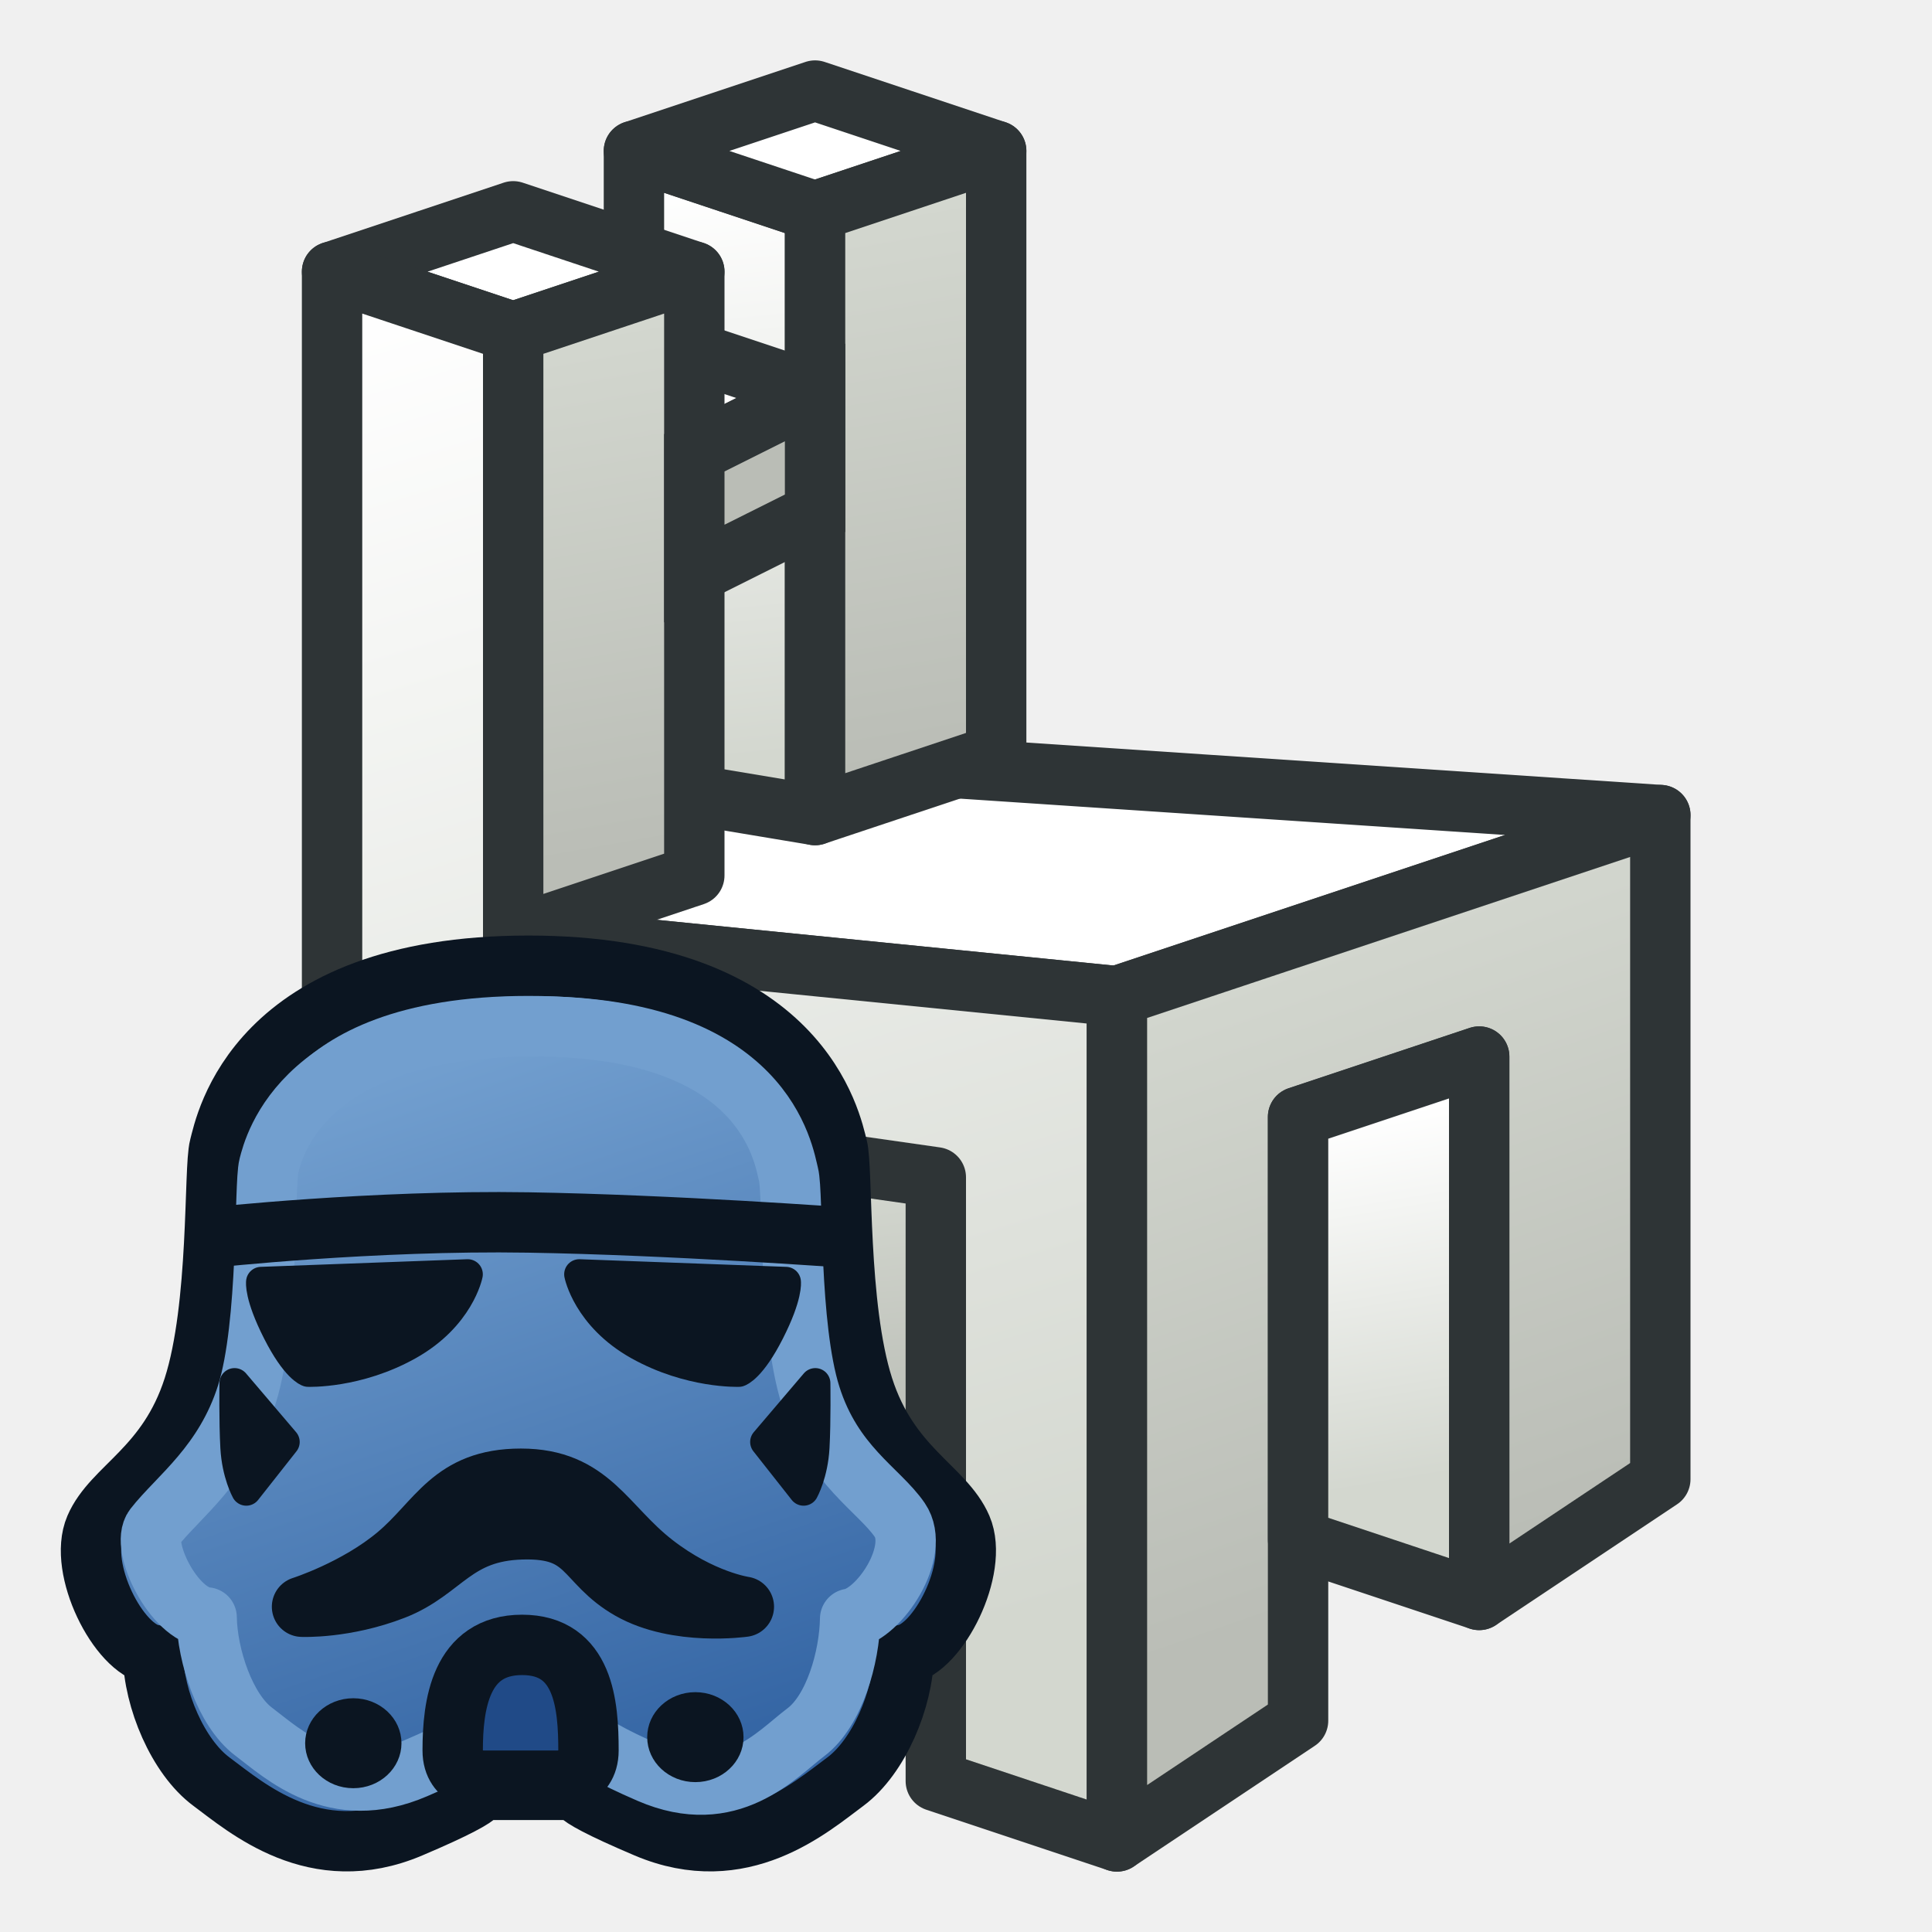
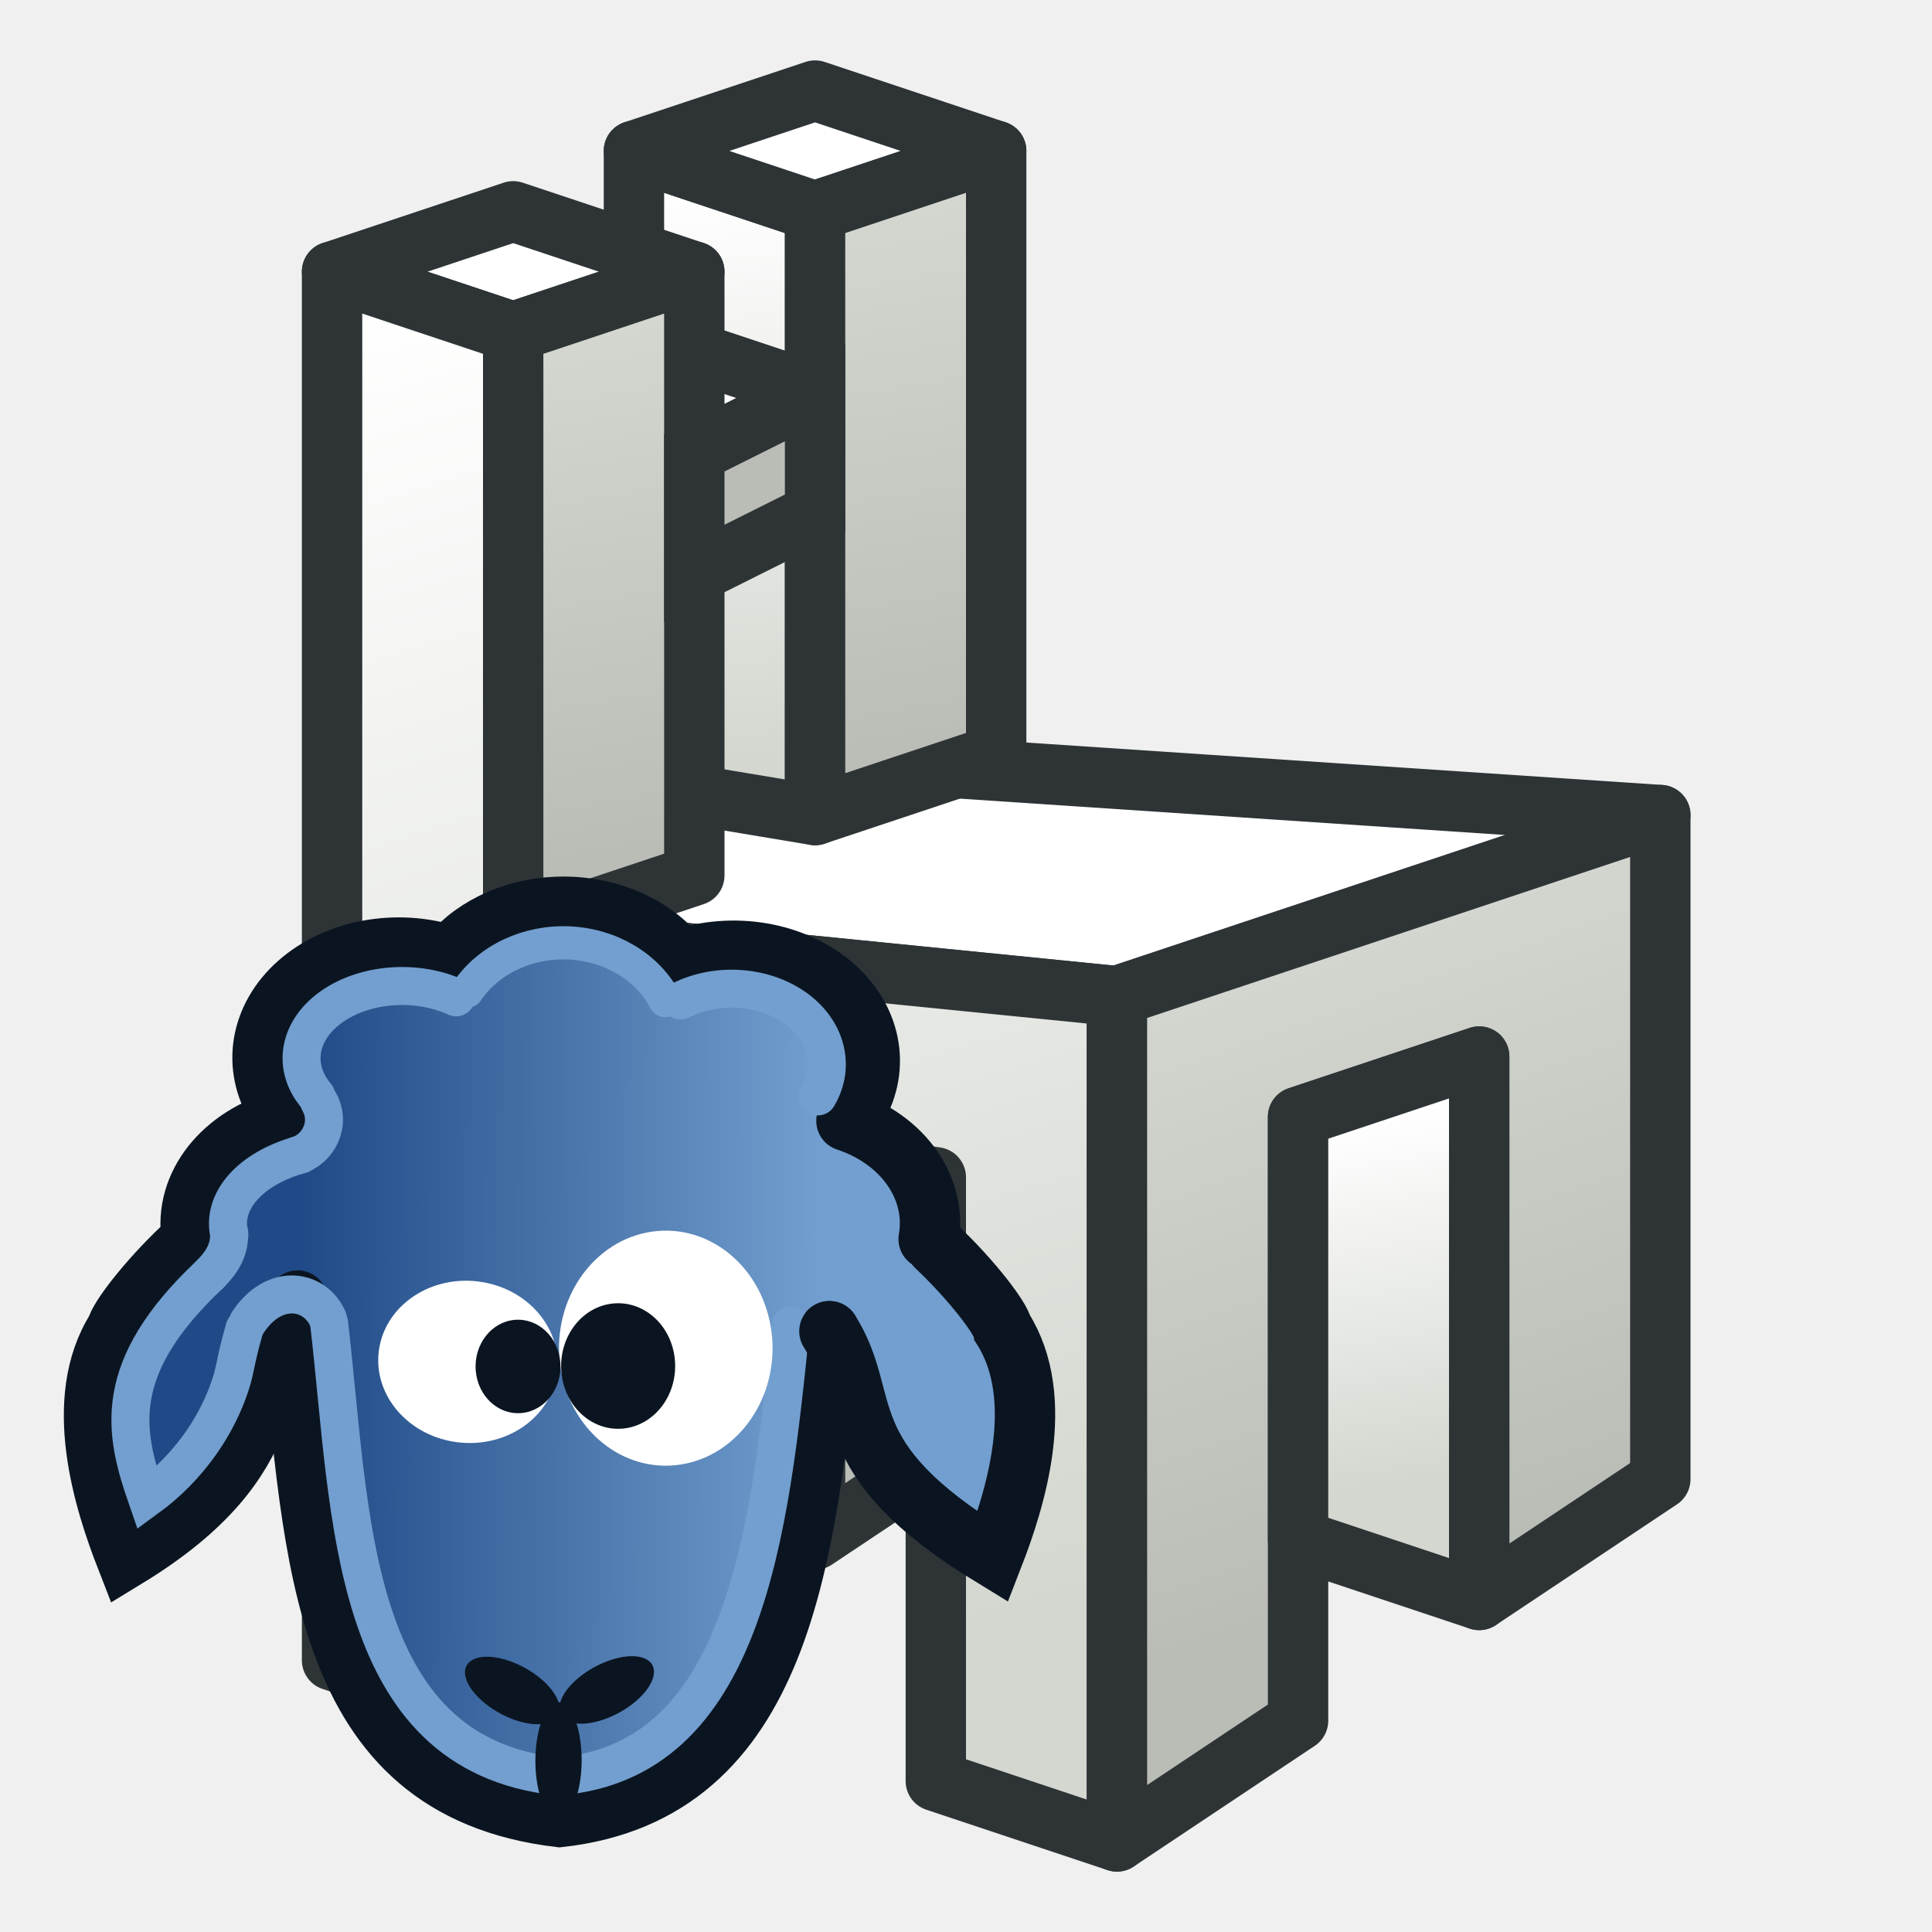
<svg xmlns="http://www.w3.org/2000/svg" xmlns:xlink="http://www.w3.org/1999/xlink" width="64px" height="64px" id="svg2860" version="1.1">
  <defs id="defs2862">
-     <linearGradient id="linearGradient3978">
-       <stop style="stop-color:#d3d7cf;stop-opacity:1" offset="0" id="stop3980" />
-       <stop style="stop-color:#ffffff;stop-opacity:1" offset="1" id="stop3982" />
-     </linearGradient>
    <linearGradient id="linearGradient3970">
      <stop style="stop-color:#d3d7cf;stop-opacity:1" offset="0" id="stop3972" />
      <stop style="stop-color:#ffffff;stop-opacity:1" offset="1" id="stop3974" />
    </linearGradient>
    <linearGradient id="linearGradient3962">
      <stop style="stop-color:#babdb6;stop-opacity:1" offset="0" id="stop3964" />
      <stop style="stop-color:#d3d7cf;stop-opacity:1" offset="1" id="stop3966" />
    </linearGradient>
    <linearGradient id="linearGradient3954">
      <stop style="stop-color:#d3d7cf;stop-opacity:1" offset="0" id="stop3956" />
      <stop style="stop-color:#ffffff;stop-opacity:1" offset="1" id="stop3958" />
    </linearGradient>
    <linearGradient id="linearGradient3946">
      <stop style="stop-color:#babdb6;stop-opacity:1" offset="0" id="stop3948" />
      <stop style="stop-color:#d3d7cf;stop-opacity:1" offset="1" id="stop3950" />
    </linearGradient>
    <linearGradient id="linearGradient3938">
      <stop style="stop-color:#babdb6;stop-opacity:1" offset="0" id="stop3940" />
      <stop style="stop-color:#d3d7cf;stop-opacity:1" offset="1" id="stop3942" />
-     </linearGradient>
-     <linearGradient id="linearGradient3930">
-       <stop style="stop-color:#babdb6;stop-opacity:1" offset="0" id="stop3932" />
-       <stop style="stop-color:#d3d7cf;stop-opacity:1" offset="1" id="stop3934" />
    </linearGradient>
    <linearGradient id="linearGradient3922">
      <stop style="stop-color:#babdb6;stop-opacity:1" offset="0" id="stop3924" />
      <stop style="stop-color:#d3d7cf;stop-opacity:1" offset="1" id="stop3926" />
    </linearGradient>
    <linearGradient id="linearGradient3914">
      <stop style="stop-color:#d3d7cf;stop-opacity:1" offset="0" id="stop3916" />
      <stop style="stop-color:#ffffff;stop-opacity:1" offset="1" id="stop3918" />
    </linearGradient>
    <radialGradient xlink:href="#linearGradient3377" id="radialGradient3692" cx="45.883" cy="28.87" fx="45.883" fy="28.87" r="19.467" gradientUnits="userSpaceOnUse" />
    <radialGradient xlink:href="#linearGradient3377" id="radialGradient3703" gradientUnits="userSpaceOnUse" cx="135.383" cy="97.37" fx="135.383" fy="97.37" r="19.467" gradientTransform="matrix(0.97435,0.2250379,-0.4623105,2.001673,48.48755,-127.9988)" />
    <linearGradient id="linearGradient3377">
      <stop id="stop3379" offset="0" style="stop-color:#faff2b;stop-opacity:1;" />
      <stop id="stop3381" offset="1" style="stop-color:#ffaa00;stop-opacity:1;" />
    </linearGradient>
    <radialGradient xlink:href="#linearGradient3377" id="radialGradient3705" gradientUnits="userSpaceOnUse" cx="148.883" cy="81.87" fx="148.883" fy="81.87" r="19.467" gradientTransform="matrix(1.385259,-0.05136783,0.03705629,0.9993132,-60.3924,7.704044)" />
    <radialGradient xlink:href="#linearGradient3377" id="radialGradient3109" gradientUnits="userSpaceOnUse" cx="45.883" cy="28.87" fx="45.883" fy="28.87" r="19.467" gradientTransform="translate(-227.3879,-63.0449)" />
    <radialGradient xlink:href="#linearGradient3377" id="radialGradient3112" gradientUnits="userSpaceOnUse" gradientTransform="matrix(0.97435,0.2250379,-0.4623105,2.001673,-178.9003,-191.0437)" cx="135.383" cy="97.37" fx="135.383" fy="97.37" r="19.467" />
    <radialGradient xlink:href="#linearGradient3377" id="radialGradient3115" gradientUnits="userSpaceOnUse" gradientTransform="matrix(1.385259,-0.05136783,0.03705629,0.9993132,-287.7803,-55.34085)" cx="148.883" cy="81.87" fx="148.883" fy="81.87" r="19.467" />
    <linearGradient id="linearGradient3377-9">
      <stop id="stop3379-7" offset="0" style="stop-color:#faff2b;stop-opacity:1;" />
      <stop id="stop3381-1" offset="1" style="stop-color:#ffaa00;stop-opacity:1;" />
    </linearGradient>
    <linearGradient id="linearGradient3133">
      <stop id="stop3135" offset="0" style="stop-color:#faff2b;stop-opacity:1;" />
      <stop id="stop3137" offset="1" style="stop-color:#ffaa00;stop-opacity:1;" />
    </linearGradient>
    <radialGradient xlink:href="#linearGradient3377-9" id="radialGradient3115-9" gradientUnits="userSpaceOnUse" gradientTransform="matrix(1.385259,-0.05136783,0.03705629,0.9993132,-287.7803,-55.34085)" cx="148.883" cy="81.87" fx="148.883" fy="81.87" r="19.467" />
    <linearGradient id="linearGradient3140">
      <stop id="stop3142" offset="0" style="stop-color:#faff2b;stop-opacity:1;" />
      <stop id="stop3144" offset="1" style="stop-color:#ffaa00;stop-opacity:1;" />
    </linearGradient>
    <radialGradient r="19.467" fy="81.87" fx="148.883" cy="81.87" cx="148.883" gradientTransform="matrix(1.220215,-0.04106484,0.03264131,0.7988782,-159.3688,-31.31819)" gradientUnits="userSpaceOnUse" id="radialGradient3149" xlink:href="#linearGradient3377-9" />
    <linearGradient id="linearGradient3377-2">
      <stop id="stop3379-1" offset="0" style="stop-color:#faff2b;stop-opacity:1;" />
      <stop id="stop3381-14" offset="1" style="stop-color:#ffaa00;stop-opacity:1;" />
    </linearGradient>
    <linearGradient id="linearGradient3133-5">
      <stop id="stop3135-9" offset="0" style="stop-color:#faff2b;stop-opacity:1;" />
      <stop id="stop3137-3" offset="1" style="stop-color:#ffaa00;stop-opacity:1;" />
    </linearGradient>
    <radialGradient xlink:href="#linearGradient3377-2" id="radialGradient3115-8" gradientUnits="userSpaceOnUse" gradientTransform="matrix(1.385259,-0.05136783,0.03705629,0.9993132,-287.7803,-55.34085)" cx="148.883" cy="81.87" fx="148.883" fy="81.87" r="19.467" />
    <linearGradient id="linearGradient3140-5">
      <stop id="stop3142-5" offset="0" style="stop-color:#faff2b;stop-opacity:1;" />
      <stop id="stop3144-3" offset="1" style="stop-color:#ffaa00;stop-opacity:1;" />
    </linearGradient>
    <linearGradient id="linearGradient3377-2-2">
      <stop id="stop3379-1-3" offset="0" style="stop-color:#faff2b;stop-opacity:1;" />
      <stop id="stop3381-14-8" offset="1" style="stop-color:#ffaa00;stop-opacity:1;" />
    </linearGradient>
    <linearGradient id="linearGradient3240">
      <stop id="stop3242" offset="0" style="stop-color:#faff2b;stop-opacity:1;" />
      <stop id="stop3244" offset="1" style="stop-color:#ffaa00;stop-opacity:1;" />
    </linearGradient>
    <radialGradient r="19.467" fy="81.87" fx="148.883" cy="81.87" cx="148.883" gradientTransform="matrix(1.385259,-0.05136783,0.03705629,0.9993132,-184.6456,-86.61358)" gradientUnits="userSpaceOnUse" id="radialGradient3149-4-4" xlink:href="#linearGradient3377-2-2" />
    <linearGradient id="linearGradient3247">
      <stop id="stop3249" offset="0" style="stop-color:#faff2b;stop-opacity:1;" />
      <stop id="stop3251" offset="1" style="stop-color:#ffaa00;stop-opacity:1;" />
    </linearGradient>
    <linearGradient id="linearGradient3377-2-1">
      <stop id="stop3379-1-2" offset="0" style="stop-color:#faff2b;stop-opacity:1;" />
      <stop id="stop3381-14-1" offset="1" style="stop-color:#ffaa00;stop-opacity:1;" />
    </linearGradient>
    <linearGradient id="linearGradient3240-6">
      <stop id="stop3242-4" offset="0" style="stop-color:#faff2b;stop-opacity:1;" />
      <stop id="stop3244-4" offset="1" style="stop-color:#ffaa00;stop-opacity:1;" />
    </linearGradient>
    <radialGradient r="19.467" fy="81.87" fx="148.883" cy="81.87" cx="148.883" gradientTransform="matrix(1.385259,-0.05136783,0.03705629,0.9993132,-184.6456,-86.61358)" gradientUnits="userSpaceOnUse" id="radialGradient3149-4-0" xlink:href="#linearGradient3377-2-1" />
    <linearGradient id="linearGradient3247-9">
      <stop id="stop3249-1" offset="0" style="stop-color:#faff2b;stop-opacity:1;" />
      <stop id="stop3251-2" offset="1" style="stop-color:#ffaa00;stop-opacity:1;" />
    </linearGradient>
    <radialGradient r="19.467" fy="81.87" fx="148.883" cy="81.87" cx="148.883" gradientTransform="matrix(1.385259,-0.05136783,0.03705629,0.9993132,-184.8179,-53.59573)" gradientUnits="userSpaceOnUse" id="radialGradient3256-3-6" xlink:href="#linearGradient3377-2-1-3" />
    <linearGradient id="linearGradient3377-2-1-3">
      <stop id="stop3379-1-2-3" offset="0" style="stop-color:#faff2b;stop-opacity:1;" />
      <stop id="stop3381-14-1-2" offset="1" style="stop-color:#ffaa00;stop-opacity:1;" />
    </linearGradient>
    <linearGradient id="linearGradient3347">
      <stop id="stop3349" offset="0" style="stop-color:#faff2b;stop-opacity:1;" />
      <stop id="stop3351" offset="1" style="stop-color:#ffaa00;stop-opacity:1;" />
    </linearGradient>
    <radialGradient xlink:href="#linearGradient3377-2-1-3" id="radialGradient3109-3-48-7" gradientUnits="userSpaceOnUse" cx="45.883" cy="28.87" fx="45.883" fy="28.87" r="19.467" gradientTransform="translate(-100.7695,-57.1857)" />
    <linearGradient id="linearGradient3354">
      <stop id="stop3356" offset="0" style="stop-color:#faff2b;stop-opacity:1;" />
      <stop id="stop3358" offset="1" style="stop-color:#ffaa00;stop-opacity:1;" />
    </linearGradient>
    <radialGradient r="19.467" fy="81.87" fx="148.883" cy="81.87" cx="148.883" gradientTransform="matrix(1.385259,-0.05136783,0.03705629,0.9993132,-184.8179,-53.59573)" gradientUnits="userSpaceOnUse" id="radialGradient3256-3-3" xlink:href="#linearGradient3377-2-1-34" />
    <linearGradient id="linearGradient3377-2-1-34">
      <stop id="stop3379-1-2-2" offset="0" style="stop-color:#faff2b;stop-opacity:1;" />
      <stop id="stop3381-14-1-1" offset="1" style="stop-color:#ffaa00;stop-opacity:1;" />
    </linearGradient>
    <linearGradient id="linearGradient3347-0">
      <stop id="stop3349-4" offset="0" style="stop-color:#faff2b;stop-opacity:1;" />
      <stop id="stop3351-3" offset="1" style="stop-color:#ffaa00;stop-opacity:1;" />
    </linearGradient>
    <radialGradient xlink:href="#linearGradient3377-2-1-34" id="radialGradient3109-3-48-3" gradientUnits="userSpaceOnUse" cx="45.883" cy="28.87" fx="45.883" fy="28.87" r="19.467" gradientTransform="translate(-88.68443,-64.25677)" />
    <linearGradient id="linearGradient3354-7">
      <stop id="stop3356-9" offset="0" style="stop-color:#faff2b;stop-opacity:1;" />
      <stop id="stop3358-7" offset="1" style="stop-color:#ffaa00;stop-opacity:1;" />
    </linearGradient>
    <linearGradient id="linearGradient3377-2-2-7">
      <stop id="stop3379-1-3-3" offset="0" style="stop-color:#faff2b;stop-opacity:1;" />
      <stop id="stop3381-14-8-0" offset="1" style="stop-color:#ffaa00;stop-opacity:1;" />
    </linearGradient>
    <radialGradient r="19.467" fy="81.87" fx="148.883" cy="81.87" cx="148.883" gradientTransform="matrix(1.385259,-0.05136783,0.03705629,0.9993132,-172.7508,-91.6499)" gradientUnits="userSpaceOnUse" id="radialGradient3256-37" xlink:href="#linearGradient3377-2-2-7" />
    <linearGradient id="linearGradient3454">
      <stop id="stop3456" offset="0" style="stop-color:#faff2b;stop-opacity:1;" />
      <stop id="stop3458" offset="1" style="stop-color:#ffaa00;stop-opacity:1;" />
    </linearGradient>
    <radialGradient r="19.467" fy="81.87" fx="148.883" cy="81.87" cx="148.883" gradientTransform="matrix(1.385259,-0.05136783,0.03705629,0.9993132,-180.3516,-86.04)" gradientUnits="userSpaceOnUse" id="radialGradient3462-0" xlink:href="#linearGradient3377-2-2-7-2" />
    <linearGradient id="linearGradient3377-2-2-7-2">
      <stop id="stop3379-1-3-3-3" offset="0" style="stop-color:#faff2b;stop-opacity:1;" />
      <stop id="stop3381-14-8-0-9" offset="1" style="stop-color:#ffaa00;stop-opacity:1;" />
    </linearGradient>
    <radialGradient xlink:href="#linearGradient3377-2-2-7-2" id="radialGradient3109-3-4-9-7" gradientUnits="userSpaceOnUse" cx="45.883" cy="28.87" fx="45.883" fy="28.87" r="19.467" gradientTransform="translate(-96.28047,-50.70696)" />
    <linearGradient id="linearGradient3506">
      <stop id="stop3508" offset="0" style="stop-color:#faff2b;stop-opacity:1;" />
      <stop id="stop3510" offset="1" style="stop-color:#ffaa00;stop-opacity:1;" />
    </linearGradient>
    <radialGradient r="19.467" fy="81.87" fx="148.883" cy="81.87" cx="148.883" gradientTransform="matrix(1.385259,-0.05136783,0.03705629,0.9993132,-156.6729,-43.0029)" gradientUnits="userSpaceOnUse" id="radialGradient3514" xlink:href="#linearGradient3377-2-2-7-2" />
    <linearGradient id="linearGradient3377-2-1-5">
      <stop id="stop3379-1-2-33" offset="0" style="stop-color:#faff2b;stop-opacity:1;" />
      <stop id="stop3381-14-1-16" offset="1" style="stop-color:#ffaa00;stop-opacity:1;" />
    </linearGradient>
    <radialGradient r="19.467" fy="81.87" fx="148.883" cy="81.87" cx="148.883" gradientTransform="matrix(1.385259,-0.05136783,0.03705629,0.9993132,-184.8179,-53.59573)" gradientUnits="userSpaceOnUse" id="radialGradient3256-3-69" xlink:href="#linearGradient3377-2-1-5" />
    <linearGradient id="linearGradient3558">
      <stop id="stop3560" offset="0" style="stop-color:#faff2b;stop-opacity:1;" />
      <stop id="stop3562" offset="1" style="stop-color:#ffaa00;stop-opacity:1;" />
    </linearGradient>
    <linearGradient xlink:href="#linearGradient3914" id="linearGradient3920" x1="26" y1="56" x2="12" y2="10" gradientUnits="userSpaceOnUse" />
    <linearGradient xlink:href="#linearGradient3922" id="linearGradient3928" x1="50" y1="51" x2="43" y2="31" gradientUnits="userSpaceOnUse" />
-     <linearGradient xlink:href="#linearGradient3930" id="linearGradient3936" x1="22" y1="52" x2="19" y2="38" gradientUnits="userSpaceOnUse" />
    <linearGradient xlink:href="#linearGradient3938" id="linearGradient3944" x1="22" y1="28" x2="19" y2="11" gradientUnits="userSpaceOnUse" />
    <linearGradient xlink:href="#linearGradient3946" id="linearGradient3952" x1="32" y1="25" x2="29" y2="7" gradientUnits="userSpaceOnUse" />
    <linearGradient xlink:href="#linearGradient3954" id="linearGradient3960" x1="47" y1="49" x2="45" y2="37" gradientUnits="userSpaceOnUse" />
    <linearGradient xlink:href="#linearGradient3962" id="linearGradient3968" x1="30" y1="48" x2="29" y2="39" gradientUnits="userSpaceOnUse" />
    <linearGradient xlink:href="#linearGradient3970" id="linearGradient3976" x1="26" y1="25" x2="24" y2="6" gradientUnits="userSpaceOnUse" />
-     <linearGradient xlink:href="#linearGradient3978" id="linearGradient3984" x1="26" y1="50" x2="25" y2="38" gradientUnits="userSpaceOnUse" />
    <linearGradient xlink:href="#linearGradient3797" id="linearGradient3823" x1="42" y1="56" x2="26" y2="9" gradientUnits="userSpaceOnUse" />
    <linearGradient id="linearGradient3797">
      <stop style="stop-color:#3465a4;stop-opacity:1;" offset="0" id="stop3799" />
      <stop style="stop-color:#729fcf;stop-opacity:1;" offset="1" id="stop3801" />
    </linearGradient>
-     <linearGradient gradientTransform="matrix(0.4997413,0,0,0.4997522,1.502145,30.50124)" y2="9" x2="26" y1="56" x1="42" gradientUnits="userSpaceOnUse" id="linearGradient3033" xlink:href="#linearGradient3797" />
+     <linearGradient y2="31.812" x2="45.765" y1="31.725" x1="18.702" gradientUnits="userSpaceOnUse" id="linearGradient4743" xlink:href="#linearGradient4739" />
+     <linearGradient id="linearGradient4739">
+       <stop id="stop4735" offset="0" style="stop-color:#204a87;stop-opacity:1;" />
+       <stop id="stop4737" offset="1" style="stop-color:#729fcf;stop-opacity:1" />
+     </linearGradient>
+     <filter height="1.026" y="-0.013" width="1.022" x="-0.011" id="filter4679" style="color-interpolation-filters:sRGB">
+       <feGaussianBlur id="feGaussianBlur4681" stdDeviation="0.257" />
+     </filter>
  </defs>
  <g id="layer1">
    <path style="fill:#ffffff;stroke:#2e3436;stroke-width:2;stroke-linecap:butt;stroke-linejoin:round;stroke-miterlimit:4;stroke-opacity:1;stroke-dasharray:none" d="M 37,33 55,27 25,25 17,31 z" id="path3896" />
    <path style="fill:url(#linearGradient3976);stroke:#2e3436;stroke-width:2;stroke-linecap:butt;stroke-linejoin:round;stroke-miterlimit:4;stroke-opacity:1;stroke-dasharray:none;fill-opacity:1" d="m 21,5 0,21 6,1 0,-20 z" id="path3900" />
    <path style="fill:#ffffff;stroke:#2e3436;stroke-width:2;stroke-linecap:butt;stroke-linejoin:round;stroke-opacity:1" d="m 11,9 6,-2 6,2 -6,2 z" id="path3120" />
    <path style="fill:#ffffff;stroke:#2e3436;stroke-width:2;stroke-linecap:butt;stroke-linejoin:round;stroke-opacity:1" d="m 21,5 6,-2 6,2 -6,2 z" id="path3120-3" />
-     <path style="fill:url(#linearGradient3936);stroke:#2e3436;stroke-width:2;stroke-linecap:butt;stroke-linejoin:round;stroke-miterlimit:4;stroke-opacity:1;stroke-dasharray:none;fill-opacity:1" d="m 17,57 6,-4 0,-16 -6,-2 z" id="path3908" />
-     <path style="fill:url(#linearGradient3984);stroke:#2e3436;stroke-width:2;stroke-linecap:butt;stroke-linejoin:round;stroke-miterlimit:4;stroke-opacity:1;stroke-dasharray:none;fill-opacity:1" d="m 27,51 0,-14 -4,-1 0,14 z" id="path3910" />
    <path style="fill:url(#linearGradient3968);stroke:#2e3436;stroke-width:2;stroke-linecap:butt;stroke-linejoin:round;stroke-miterlimit:4;stroke-opacity:1;stroke-dasharray:none;fill-opacity:1" d="m 27,51 6,-4 0,-8 -6,-1 z" id="path3912" />
    <path style="fill:url(#linearGradient3920);stroke:#2e3436;stroke-width:2;stroke-linecap:butt;stroke-linejoin:round;stroke-opacity:1;fill-opacity:1" d="m 11,9 6,2 0,20 20,2 0,28 -6,-2 0,-20 -14,-2 0,20 -6,-2 z" id="path3890" />
    <path style="fill:#ffffff;stroke:#2e3436;stroke-width:2;stroke-linecap:butt;stroke-linejoin:round;stroke-opacity:1" d="m 27,13 -6,-2 0,4 2,0 z" id="path3904" />
    <path style="fill:url(#linearGradient3944);stroke:#2e3436;stroke-width:2;stroke-linecap:butt;stroke-linejoin:round;stroke-opacity:1;fill-opacity:1" d="m 23,9 0,20 -6,2 0,-20 z" id="path3892" />
    <path style="fill:url(#linearGradient3928);stroke:#2e3436;stroke-width:2;stroke-linecap:butt;stroke-linejoin:round;stroke-miterlimit:4;stroke-opacity:1;stroke-dasharray:none;fill-opacity:1" d="m 37,61 6,-4 0,-20 6,-2 0,18 6,-4 0,-22 -18,6 z" id="path3894" />
    <path style="fill:url(#linearGradient3952);stroke:#2e3436;stroke-width:2;stroke-linecap:butt;stroke-linejoin:round;stroke-miterlimit:4;stroke-opacity:1;stroke-dasharray:none;fill-opacity:1" d="M 27,27 33,25 33,5 27,7 z" id="path3898" />
    <path style="fill:#babdb6;stroke:#2e3436;stroke-width:2;stroke-linecap:butt;stroke-linejoin:miter;stroke-miterlimit:4;stroke-opacity:1;stroke-dasharray:none" d="m 23,15 4,-2 0,4 -4,2 z" id="path3902" />
    <path style="fill:url(#linearGradient3960);stroke:#2e3436;stroke-width:2;stroke-linecap:butt;stroke-linejoin:round;stroke-miterlimit:4;stroke-opacity:1;stroke-dasharray:none;fill-opacity:1" d="m 49,53 -6,-2 0,-14 6,-2 z" id="path3906" />
-     <path id="path3004-1" style="fill:url(#linearGradient3033);fill-opacity:1;stroke:#0b1521;stroke-width:2;stroke-linecap:round;stroke-linejoin:round;stroke-miterlimit:4;stroke-opacity:1;stroke-dasharray:none" d="m 15.704,59.291 c 0,0 1.054,-0.089 -2.108,1.253 -3.162,1.343 -5.438,-0.671 -6.588,-1.522 -1.116,-0.825 -1.916,-2.73 -1.94,-4.207 -1.15,-0.179 -2.491,-2.864 -1.916,-4.207 0.575,-1.343 2.396,-1.969 3.258,-4.654 0.862,-2.685 0.671,-7.25 0.862,-7.966 0.192,-0.716 1.15,-5.997 10.232,-5.997 9.082,0 10.041,5.281 10.232,5.997 0.192,0.716 0,5.281 0.862,7.966 0.862,2.685 2.683,3.312 3.258,4.654 0.575,1.343 -0.767,4.028 -1.916,4.207 -0.024,1.477 -0.825,3.382 -1.94,4.207 -1.15,0.85 -3.426,2.864 -6.588,1.522 -3.162,-1.343 -2.108,-1.253 -2.108,-1.253 z" />
-     <path style="fill:#0b1521;fill-opacity:1;stroke:#0b1521;stroke-width:2;stroke-linecap:round;stroke-linejoin:round;stroke-opacity:1" d="m 10.006,53.225 c 0,0 1.796,-0.57 3.151,-1.709 1.355,-1.139 1.796,-2.531 4.099,-2.531 2.304,0 2.778,1.551 4.404,2.816 1.574,1.225 2.981,1.424 2.981,1.424 0,0 -2.202,0.316 -3.761,-0.57 -1.558,-0.886 -1.355,-2.057 -3.591,-1.994 -2.236,0.063 -2.609,1.361 -4.235,1.994 -1.626,0.633 -3.049,0.57 -3.049,0.57 z" id="path3814" />
-     <path id="path3004-1-3" style="fill:none;stroke:#729fcf;stroke-width:2;stroke-linecap:round;stroke-linejoin:round;stroke-miterlimit:4;stroke-opacity:1;stroke-dasharray:none" d="m 16.2,57.283 c 0,0 0.23,0.144 -2.446,1.301 C 11.078,59.74 9.372,58.093 8.399,57.36 7.455,56.649 6.865,54.853 6.845,53.58 5.761,53.492 4.633,51.214 5.112,50.595 5.889,49.595 7.449,48.501 8.179,46.187 8.909,43.873 8.747,39.233 8.909,38.616 9.071,37.999 10.014,34 17.702,34 c 7.687,0 8.255,4.286 8.418,4.903 0.162,0.617 0,5.014 0.73,7.328 0.73,2.314 2.271,3.119 2.956,4.121 0.708,1.036 -0.671,3.118 -1.644,3.272 -0.02,1.273 -0.522,3.047 -1.466,3.758 -0.973,0.733 -2.502,2.512 -5.179,1.355 -2.676,-1.157 -2.27,-1.455 -2.27,-1.455 z" />
-     <path style="color:#000000;fill:#0b1521;fill-opacity:1;fill-rule:evenodd;stroke:#0b1521;stroke-width:1.963;stroke-linecap:round;stroke-linejoin:round;stroke-miterlimit:4;stroke-opacity:1;stroke-dasharray:none;stroke-dashoffset:0;marker:none;visibility:visible;display:inline;overflow:visible;enable-background:accumulate" id="path3836" d="m 22.273,55.409 a 2.045,2.045 0 1 1 -4.091,0 2.045,2.045 0 1 1 4.091,0 z" transform="matrix(0.5270281,0,0,0.492256,1.043263,30.4712)" />
-     <path style="fill:#0b1521;fill-opacity:1;stroke:#0b1521;stroke-width:1;stroke-linecap:butt;stroke-linejoin:round;stroke-opacity:1" d="m 8.651,42.466 6.843,-0.253 c 0,0 -0.271,1.392 -1.965,2.342 -1.694,0.949 -3.32,0.886 -3.32,0.886 0,0 -0.407,-0.127 -1.016,-1.329 C 8.583,42.909 8.651,42.466 8.651,42.466 z" id="path3794" />
-     <path style="fill:#0b1521;fill-opacity:1;stroke:#0b1521;stroke-width:1;stroke-linecap:butt;stroke-linejoin:round;stroke-opacity:1" d="M 26.032,42.466 19.189,42.213 c 0,0 0.271,1.392 1.965,2.342 1.694,0.949 3.32,0.886 3.32,0.886 0,0 0.407,-0.127 1.016,-1.329 0.61,-1.202 0.542,-1.645 0.542,-1.645 z" id="path3794-0" />
-     <path style="fill:#0b1521;fill-opacity:1;stroke:#0b1521;stroke-width:1;stroke-linecap:round;stroke-linejoin:round;stroke-opacity:1" d="m 7.77,45.82 1.658,1.947 -1.27,1.611 c 0,0 -0.311,-0.559 -0.359,-1.432 -0.048,-0.873 -0.029,-2.126 -0.029,-2.126 z" id="path3816" />
-     <path style="fill:#0b1521;fill-opacity:1;stroke:#0b1521;stroke-width:1;stroke-linecap:round;stroke-linejoin:round;stroke-opacity:1" d="m 27.008,45.82 -1.658,1.947 1.27,1.611 c 0,0 0.311,-0.559 0.359,-1.432 0.048,-0.873 0.029,-2.126 0.029,-2.126 z" id="path3816-2" />
-     <path style="fill:#204a87;fill-opacity:1;stroke:#0b1521;stroke-width:2;stroke-linecap:round;stroke-linejoin:round;stroke-miterlimit:4;stroke-opacity:1;stroke-dasharray:none" d="m 15.995,58.987 c 0,0 -0.999,0 -0.999,-1 0,-1.499 0.25,-3.498 2.299,-3.498 2.049,0 2.199,1.999 2.199,3.498 0,1 -0.999,1 -0.999,1 z" id="path3856" />
-     <path style="color:#000000;fill:#0b1521;fill-opacity:1;fill-rule:evenodd;stroke:#0b1521;stroke-width:1.963;stroke-linecap:round;stroke-linejoin:round;stroke-miterlimit:4;stroke-opacity:1;stroke-dasharray:none;stroke-dashoffset:0;marker:none;visibility:visible;display:inline;overflow:visible;enable-background:accumulate" id="path3836-8" d="m 22.273,55.409 a 2.045,2.045 0 1 1 -4.091,0 2.045,2.045 0 1 1 4.091,0 z" transform="matrix(0.5270281,0,0,0.492256,12.37437,30.26982)" />
-     <path style="fill:none;stroke:#0b1521;stroke-width:2;stroke-linecap:butt;stroke-linejoin:miter;stroke-miterlimit:4;stroke-opacity:1;stroke-dasharray:none" d="m 6.999,40.996 c 0,0 5.368,-0.584 10.495,-0.5 4.795,0.079 10.495,0.5 10.495,0.5" id="path3858" />
+     <g transform="matrix(0.5787023,0,0,0.5787023,0.03424111,26.69846)" id="g1020">
+       <path id="path4647" d="m 46.863,19.417 c 1.664,-7.416 -2.468,-8.904 -8.583,-8.366 -4.116,-2.664 -8.272,-3.771 -12.555,0.024 -9.093,-1.41 -9.657,2.767 -7.924,8.256 -2.734,1.389 -5.868,2.528 -4.076,6.744 -7.68,2.334 -5.78,8.943 -4.12,15.266 5.562,0.009 4.405,-7.13 8.506,-11.001 0.596,13.168 3.405,23.709 13.89,25.133 9.577,-1.496 14.318,-9.769 13.98,-25.162 3.713,4.605 2.371,10.615 9.21,10.704 -0.522,-5.95 3.024,-12.794 -3.915,-15.178 1.684,-4.071 -1.666,-5.112 -4.413,-6.422 z" style="fill:url(#linearGradient4743);fill-opacity:1;fill-rule:evenodd;stroke:none;stroke-width:1px;stroke-linecap:butt;stroke-linejoin:miter;stroke-opacity:1;filter:url(#filter4679)" transform="matrix(1.105163,0,0,1.105163,-3.397579,-3.432211)" />
+       <path id="path827-3-6-6-9" d="M 10.406,25.263 C 8.284,27.271 6.714,29.39 6.616,29.943 4.026,34.002 5.921,39.852 7.163,43.042 16.572,37.304 14.403,32.367 16.975,28.311" style="fill:none;fill-opacity:1;stroke:#0b1521;stroke-width:3.456;stroke-linecap:round;stroke-linejoin:miter;stroke-miterlimit:4;stroke-dasharray:none;stroke-opacity:1" />
+       <path id="path821-9-0-6-4-8" d="M 16.617,30.099 C 18.015,42.764 18.084,56.227 31.968,57.876 44.784,56.443 46.009,42.833 47.418,30.068" style="fill:none;fill-opacity:1;stroke:#0b1521;stroke-width:3.456;stroke-linecap:round;stroke-linejoin:miter;stroke-miterlimit:4;stroke-dasharray:none;stroke-opacity:1" />
+       <path d="m 10.914,24.727 a 7.797,6.302 0 0 1 5.362,-6.795" id="path4669-3-1" style="opacity:1;fill:none;fill-opacity:1;fill-rule:nonzero;stroke:#0b1521;stroke-width:3.456;stroke-linecap:round;stroke-miterlimit:4;stroke-dasharray:none" />
+       <path d="m 15.824,17.277 a 7.797,6.302 0 0 1 1.193,-7.126 7.797,6.302 0 0 1 8.679,-1.583" id="path4669-1-6-3" style="opacity:1;fill:none;fill-opacity:1;fill-rule:nonzero;stroke:#0b1521;stroke-width:3.456;stroke-linecap:round;stroke-miterlimit:4;stroke-dasharray:none" />
+       <path transform="scale(-1,1)" d="m -38.747,8.646 a 7.797,6.302 0 0 1 6.48,-2.878 7.797,6.302 0 0 1 6.539,2.789" id="path4669-1-2-3-1-9" style="opacity:1;fill:none;fill-opacity:1;fill-rule:nonzero;stroke:#0b1521;stroke-width:3.456;stroke-linecap:round;stroke-miterlimit:4;stroke-dasharray:none" />
+       <path transform="scale(-1,1)" d="m -48.99,17.268 a 7.797,6.302 0 0 1 1.433,-7.043 7.797,6.302 0 0 1 8.649,-1.444" id="path4669-1-5-5-6" style="opacity:1;fill:none;fill-opacity:1;fill-rule:nonzero;stroke:#0b1521;stroke-width:3.456;stroke-linecap:round;stroke-miterlimit:4;stroke-dasharray:none" />
+       <path transform="scale(-1,1)" d="m -53.098,24.794 a 7.562,6.302 0 0 1 4.704,-6.768" id="path4669-2-4-9" style="opacity:1;fill:none;fill-opacity:1;fill-rule:nonzero;stroke:#0b1521;stroke-width:3.456;stroke-linecap:round;stroke-miterlimit:4;stroke-dasharray:none" />
+       <path d="m 13.066,24.547 a 6.962,4.324 0 0 1 4.117,-4.603" id="path4669-3-1-4" style="opacity:1;fill:none;fill-opacity:1;fill-rule:nonzero;stroke:#729fcf;stroke-width:2.175;stroke-linecap:round;stroke-miterlimit:4;stroke-dasharray:none" />
+       <path d="m 18.042,16.591 a 5.752,4.135 0 0 1 0.89,-5.104 5.752,4.135 0 0 1 7.117,-0.532" id="path4669-1-6-3-9" style="opacity:1;fill:none;fill-opacity:1;fill-rule:nonzero;stroke:#729fcf;stroke-width:2.175;stroke-linecap:round;stroke-miterlimit:4;stroke-dasharray:none" />
+       <path transform="scale(-1,1)" d="m -38.014,11.137 a 6.407,5.662 0 0 1 5.484,-3.296 6.407,5.662 0 0 1 5.849,2.763" id="path4669-1-2-3-1-9-0" style="opacity:1;fill:none;fill-opacity:1;fill-rule:nonzero;stroke:#729fcf;stroke-width:1.899;stroke-linecap:round;stroke-miterlimit:4;stroke-dasharray:none" />
+       <path transform="scale(-1,1)" d="m -46.754,16.627 a 5.448,4.328 0 0 1 1.332,-5.088 5.448,4.328 0 0 1 6.523,-0.402" id="path4669-1-5-5-6-1" style="opacity:1;fill:none;fill-opacity:1;fill-rule:nonzero;stroke:#729fcf;stroke-width:2.175;stroke-linecap:round;stroke-miterlimit:4;stroke-dasharray:none" />
+       <path id="path821-9-0-6-4-8-28" d="M 18.781,29.619 C 20.057,40.498 19.826,54.272 31.865,55.552 42.565,54.739 44.006,41.643 45.208,29.746" style="fill:none;fill-opacity:1;stroke:#729fcf;stroke-width:2.175;stroke-linecap:round;stroke-linejoin:miter;stroke-miterlimit:4;stroke-dasharray:none;stroke-opacity:1" />
+       <path id="path866" d="m 14.136,29.551 c 1.513,-2.287 3.839,-1.884 4.577,-0.187" style="fill:none;fill-rule:evenodd;stroke:#729fcf;stroke-width:2.175;stroke-linecap:round;stroke-linejoin:miter;stroke-miterlimit:4;stroke-dasharray:none;stroke-dashoffset:0;stroke-opacity:1" />
+       <path id="path868" d="m 11.955,26.813 c 0.753,-0.753 1.13,-1.452 1.106,-2.387" style="fill:none;fill-rule:evenodd;stroke:#729fcf;stroke-width:2.175;stroke-linecap:round;stroke-linejoin:miter;stroke-miterlimit:4;stroke-dasharray:none;stroke-opacity:1" />
+       <path id="path868-7" d="m 16.958,20.005 c 1.156,-0.327 1.984,-1.77 1.254,-3.074" style="fill:none;fill-rule:evenodd;stroke:#729fcf;stroke-width:2.175;stroke-linecap:round;stroke-linejoin:miter;stroke-miterlimit:4;stroke-dasharray:none;stroke-opacity:1" />
+       <g transform="matrix(0.6619134,0,0,0.7625186,23.14139,6.6931)" id="g4583-1-6-1">
+         <path style="opacity:1;fill:#0b1521;fill-opacity:1;fill-rule:nonzero;stroke:none;stroke-width:1.89;stroke-miterlimit:4;stroke-dasharray:none" id="path4557-8-0-0" d="m -48.633,35.775 a 2,4.375 0 0 1 -2.42,-3.174 2,4.375 0 0 1 1.44,-5.309 2,4.375 0 0 1 2.434,3.124 2,4.375 0 0 1 -1.417,5.338" transform="rotate(-66.42059)" />
+         <path style="opacity:1;fill:#0b1521;fill-opacity:1;fill-rule:nonzero;stroke:none;stroke-width:1.89;stroke-miterlimit:4;stroke-dasharray:none" id="path4557-4-5-6-1" d="m -59.261,11.32 a 2,4.375 0 0 1 -2.42,-3.174 2,4.375 0 0 1 1.44,-5.309 2,4.375 0 0 1 2.434,3.124 2,4.375 0 0 1 -1.417,5.338" transform="matrix(-0.4000197,-0.9165065,-0.9165065,0.4000197,0,0)" />
+         <path style="opacity:1;fill:#0b1521;fill-opacity:1;fill-rule:nonzero;stroke:none;stroke-width:1.89;stroke-miterlimit:4;stroke-dasharray:none" id="path4557-3-1-2-9" d="m 13.954,67.074 a 2,4.375 0 0 1 -2.42,-3.174 2,4.375 0 0 1 1.44,-5.309 2,4.375 0 0 1 2.434,3.124 2,4.375 0 0 1 -1.417,5.338" transform="rotate(0.2033849)" />
+       </g>
+       <path style="fill:none;fill-opacity:1;stroke:#729fcf;stroke-width:2.175;stroke-linecap:round;stroke-linejoin:miter;stroke-miterlimit:4;stroke-dasharray:none;stroke-opacity:1" d="m 11.955,26.813 c -5.719,5.385 -4.914,9.033 -3.603,12.808 2.383,-1.736 3.848,-4.004 4.587,-5.952 0.547,-1.44 0.336,-1.425 0.996,-3.75" id="path827-3-6-6-9-5-6" />
+       <g transform="matrix(1.442655,0,0,1.533659,-14.22677,37.0129)" id="g1071">
+         <path style="opacity:1;fill:#ffffff;fill-opacity:1;fill-rule:nonzero;stroke:none;stroke-width:2.807;stroke-miterlimit:4;stroke-dasharray:none" id="path5083-1" d="m 32.012,-3.58 a 4.236,4.386 0 0 1 3.897,-4.689 4.236,4.386 0 0 1 4.55,4.008 4.236,4.386 0 0 1 -3.845,4.734 4.236,4.386 0 0 1 -4.593,-3.955" />
+         <path style="opacity:1;fill:#0b1521;fill-opacity:1;fill-rule:nonzero;stroke:none;stroke-width:1.499;stroke-miterlimit:4;stroke-dasharray:none" id="path5083-8-6" d="m 32.091,-3.062 a 2.263,2.343 0 0 1 2.081,-2.504 2.263,2.343 0 0 1 2.43,2.141 2.263,2.343 0 0 1 -2.054,2.529 2.263,2.343 0 0 1 -2.454,-2.113" />
+         <path style="opacity:1;fill:#ffffff;fill-opacity:1;fill-rule:nonzero;stroke:none;stroke-width:2.137;stroke-miterlimit:4;stroke-dasharray:none" id="path5083-0-4" d="M -7.501,28.529 A 3.027,3.558 0 0 1 -4.717,24.725 a 3.027,3.558 0 0 1 3.251,3.252 3.027,3.558 0 0 1 -2.747,3.84 3.027,3.558 0 0 1 -3.282,-3.208" transform="matrix(-0.02973672,0.9995578,0.9992492,0.03874253,0,0)" />
+         <path style="opacity:1;fill:#0b1521;fill-opacity:1;fill-rule:nonzero;stroke:none;stroke-width:1.116;stroke-miterlimit:4;stroke-dasharray:none" id="path5083-8-1-8" d="m 28.695,-3.088 a 1.685,1.744 0 0 1 1.55,-1.865 1.685,1.744 0 0 1 1.809,1.594 1.685,1.744 0 0 1 -1.529,1.883 1.685,1.744 0 0 1 -1.827,-1.573" />
+       </g>
+       <path id="path827-3-6-6-9-1" d="m 53.531,25.211 c 2.122,2.008 3.693,4.127 3.791,4.68 2.589,4.058 0.695,9.908 -0.547,13.098 -9.409,-5.737 -6.785,-8.866 -9.357,-12.922" style="fill:none;fill-opacity:1;stroke:#0b1521;stroke-width:3.456;stroke-linecap:round;stroke-linejoin:miter;stroke-miterlimit:4;stroke-dasharray:none;stroke-opacity:1" />
+     </g>
  </g>
</svg>
